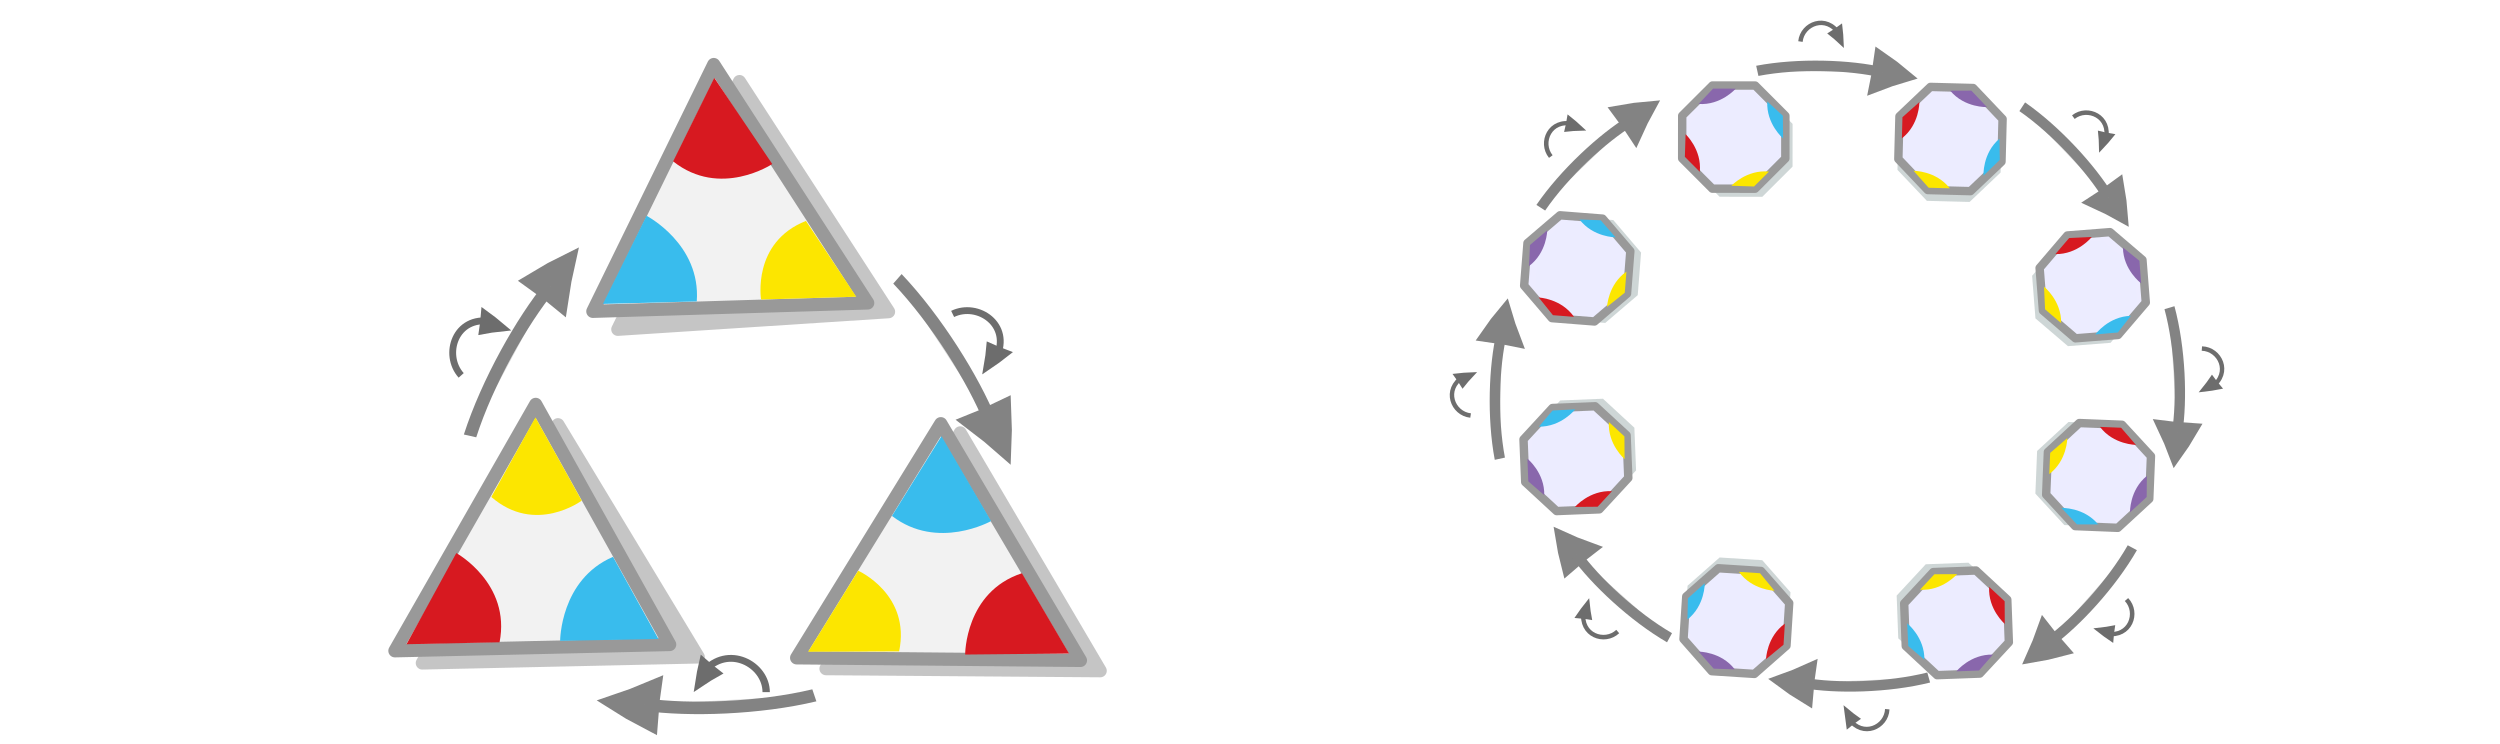
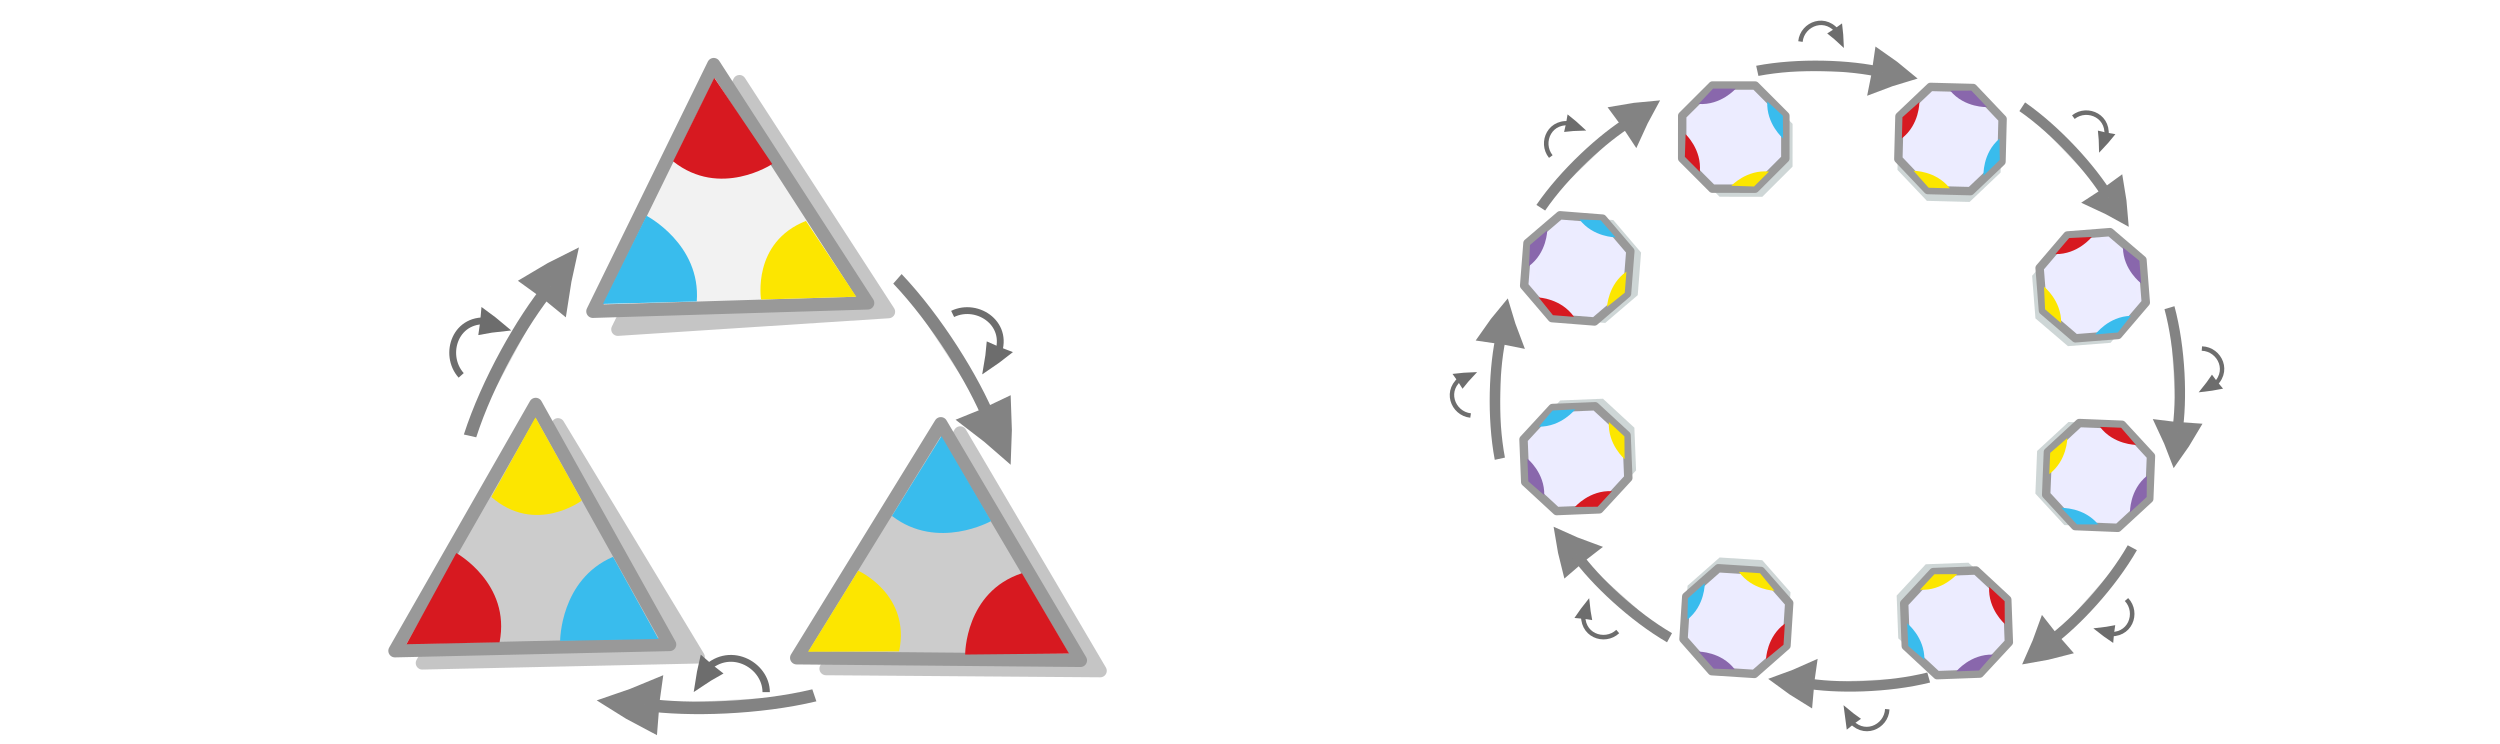
<svg xmlns="http://www.w3.org/2000/svg" viewBox="0 0 595.3 177" version="1.1" id="svg3397">
  <defs id="defs3401" />
  <g id="layer1" style="display:inline">
    <text xml:space="preserve" style="font-style:normal;font-weight:normal;font-size:39.762px;line-height:1.25;font-family:sans-serif;letter-spacing:0px;word-spacing:0px;fill:#000000;fill-opacity:1;stroke:none;stroke-width:0.994" x="393.895" y="-31.518" id="text1739" />
    <g style="fill:#dddddd;stroke:#838383;stroke-width:6.389;stroke-miterlimit:10" id="g1482-7" transform="matrix(-0.3744269,0.0117767,-0.01270226,-0.3420943,269.7679,241.063)">
      <path style="stroke-width:35.526" id="path1478-7" transform="matrix(0.4768,-0.02932,0.03214,0.42867,147.58,197.367)" d="m 315.1,101.79 c 10.682,-4.135 21.77,-7.738 33.127,-11.074 -8.518,-8.139 -17.577,-16.01 -27.178,-23.616 -2.04,12.119 -3.103,21.663 -5.949,34.69 z" />
      <path style="stroke-width:10.649;paint-order:markers fill stroke" id="path1480-1" transform="matrix(0.89574,0,0,0.81736,18.384,154.236)" d="m 197.036,89.49 c 39.237,-9.724 89.303,-9.828 120.462,-3.317" />
    </g>
    <g id="g1779" transform="matrix(0.7483017,0,0,0.7483017,-9.048813,66.0426)" style="display:inline">
      <path style="opacity:0.57;fill:#999999;stroke:#999999;stroke-width:4.165;stroke-linecap:butt;stroke-linejoin:round;stroke-miterlimit:4;stroke-dasharray:none;stroke-opacity:1" d="M 362.2,125.191 317.644,49.477 274.924,124.53 Z" id="path1725-3" />
-       <path style="fill:#f2f2f2;stroke:#999999;stroke-width:4.2;stroke-linecap:butt;stroke-linejoin:round;stroke-miterlimit:4;stroke-dasharray:none;stroke-opacity:1" d="M 355.899,121.897 311.474,46.568 265.595,121.078 Z" id="path1725" />
+       <path style="fill:#cccccc;stroke:#999999;stroke-width:4.2;stroke-linecap:butt;stroke-linejoin:round;stroke-miterlimit:4;stroke-dasharray:none;stroke-opacity:1" d="M 355.899,121.897 311.474,46.568 265.595,121.078 Z" id="path1725" />
      <path style="fill:#39bced;fill-opacity:1;stroke:#000000;stroke-width:0;stroke-linecap:butt;stroke-linejoin:miter;stroke-miterlimit:4;stroke-dasharray:none;stroke-opacity:1" d="m 295.924,75.922 c 14.507,11.167 31.546,1.635 31.546,1.635 L 311.684,50.552 Z" id="path1742" />
      <path style="fill:#d71920;fill-opacity:1;stroke:#000000;stroke-width:0;stroke-linecap:butt;stroke-linejoin:miter;stroke-miterlimit:4;stroke-dasharray:none;stroke-opacity:1" d="m 337.278,94.155 c -18.135,5.947 -18.061,25.877 -18.061,25.877 l 33.059,-0.334 z" id="path1742-6" />
      <path style="fill:#fce600;fill-opacity:1;stroke:#000000;stroke-width:0;stroke-linecap:butt;stroke-linejoin:miter;stroke-miterlimit:4;stroke-dasharray:none;stroke-opacity:1" d="M 298.206,119.022 C 301.983,100.862 285.178,93.346 285.178,93.346 L 269.253,119.129 Z" id="path1742-6-7" />
    </g>
    <g id="g1779-5" transform="matrix(-0.3653007,0.6530779,-0.6530779,-0.3653007,303.6559,-32.93262)" style="display:inline">
      <path style="opacity:0.57;fill:#999999;stroke:#999999;stroke-width:4.165;stroke-linecap:butt;stroke-linejoin:round;stroke-miterlimit:4;stroke-dasharray:none;stroke-opacity:1" d="M 355.045,112.399 310.489,36.685 267.768,111.738 Z" id="path1725-3-3" />
-       <path style="fill:#f2f2f2;stroke:#999999;stroke-width:4.2;stroke-linecap:butt;stroke-linejoin:round;stroke-miterlimit:4;stroke-dasharray:none;stroke-opacity:1" d="M 355.899,121.897 311.474,46.568 265.595,121.078 Z" id="path1725-5" />
+       <path style="fill:#cccccc;stroke:#999999;stroke-width:4.2;stroke-linecap:butt;stroke-linejoin:round;stroke-miterlimit:4;stroke-dasharray:none;stroke-opacity:1" d="M 355.899,121.897 311.474,46.568 265.595,121.078 Z" id="path1725-5" />
      <path style="fill:#39bced;fill-opacity:1;stroke:#000000;stroke-width:0;stroke-linecap:butt;stroke-linejoin:miter;stroke-miterlimit:4;stroke-dasharray:none;stroke-opacity:1" d="m 295.924,75.922 c 14.507,11.167 31.546,1.635 31.546,1.635 L 311.684,50.552 Z" id="path1742-62" />
      <path style="fill:#d71920;fill-opacity:1;stroke:#000000;stroke-width:0;stroke-linecap:butt;stroke-linejoin:miter;stroke-miterlimit:4;stroke-dasharray:none;stroke-opacity:1" d="m 337.278,94.155 c -18.135,5.947 -18.061,25.877 -18.061,25.877 l 33.059,-0.334 z" id="path1742-6-9" />
      <path style="fill:#fce600;fill-opacity:1;stroke:#000000;stroke-width:0;stroke-linecap:butt;stroke-linejoin:miter;stroke-miterlimit:4;stroke-dasharray:none;stroke-opacity:1" d="M 298.206,119.022 C 301.983,100.862 285.178,93.346 285.178,93.346 L 269.253,119.129 Z" id="path1742-6-7-1" />
    </g>
    <g id="g1779-5-2" transform="matrix(-0.4116013,-0.6249318,0.6249318,-0.4116013,240.2701,287.9529)" style="display:inline">
      <path style="opacity:0.57;fill:#999999;stroke:#999999;stroke-width:4.165;stroke-linecap:butt;stroke-linejoin:round;stroke-miterlimit:4;stroke-dasharray:none;stroke-opacity:1" d="M 346.882,125.754 302.326,50.04 259.606,125.093 Z" id="path1725-3-3-7" />
      <path style="fill:#f2f2f2;stroke:#999999;stroke-width:4.2;stroke-linecap:butt;stroke-linejoin:round;stroke-miterlimit:4;stroke-dasharray:none;stroke-opacity:1" d="M 355.899,121.897 311.474,46.568 265.595,121.078 Z" id="path1725-5-0" />
      <path style="fill:#39bced;fill-opacity:1;stroke:#000000;stroke-width:0;stroke-linecap:butt;stroke-linejoin:miter;stroke-miterlimit:4;stroke-dasharray:none;stroke-opacity:1" d="m 295.924,75.922 c 14.507,11.167 31.546,1.635 31.546,1.635 L 311.684,50.552 Z" id="path1742-62-9" />
      <path style="fill:#d71920;fill-opacity:1;stroke:#000000;stroke-width:0;stroke-linecap:butt;stroke-linejoin:miter;stroke-miterlimit:4;stroke-dasharray:none;stroke-opacity:1" d="m 337.278,94.155 c -18.135,5.947 -18.061,25.877 -18.061,25.877 l 33.059,-0.334 z" id="path1742-6-9-3" />
      <path style="fill:#fce600;fill-opacity:1;stroke:#000000;stroke-width:0;stroke-linecap:butt;stroke-linejoin:miter;stroke-miterlimit:4;stroke-dasharray:none;stroke-opacity:1" d="M 298.206,119.022 C 301.983,100.862 285.178,93.346 285.178,93.346 L 269.253,119.129 Z" id="path1742-6-7-1-6" />
    </g>
    <g style="display:inline;fill:#dddddd;stroke:#838383;stroke-width:6.389;stroke-miterlimit:10" id="g1482-7-0" transform="matrix(0.1974394,0.3183581,-0.2898958,0.1820722,241.1404,-37.04443)">
      <path style="stroke-width:35.526" id="path1478-7-9" transform="matrix(0.4768,-0.02932,0.03214,0.42867,147.58,197.367)" d="m 315.1,101.79 c 10.682,-4.135 21.77,-7.738 33.127,-11.074 -8.518,-8.139 -17.577,-16.01 -27.178,-23.616 -2.04,12.119 -3.103,21.663 -5.949,34.69 z" />
      <path style="stroke-width:10.649;paint-order:markers fill stroke" id="path1480-1-3" transform="matrix(0.89574,0,0,0.81736,18.384,154.236)" d="m 197.036,89.49 c 39.237,-9.724 89.303,-9.828 120.462,-3.317" />
    </g>
    <g style="display:inline;fill:#dddddd;stroke:#838383;stroke-width:6.389;stroke-miterlimit:10" id="g1482-7-0-7" transform="matrix(0.1847109,-0.325908,0.2987756,0.1671017,7.994886,129.3151)">
      <path style="stroke-width:35.526" id="path1478-7-9-9" transform="matrix(0.4768,-0.02932,0.03214,0.42867,147.58,197.367)" d="m 315.1,101.79 c 10.682,-4.135 21.77,-7.738 33.127,-11.074 -8.518,-8.139 -17.577,-16.01 -27.178,-23.616 -2.04,12.119 -3.103,21.663 -5.949,34.69 z" />
      <path style="stroke-width:10.649;paint-order:markers fill stroke" id="path1480-1-3-2" transform="matrix(0.89574,0,0,0.81736,18.384,154.236)" d="m 197.036,89.49 c 39.237,-9.724 89.303,-9.828 120.462,-3.317" />
    </g>
    <g id="g4849-8" transform="matrix(0.2049454,0.2189893,-0.2189893,0.2049454,423.8635,11.13541)" style="display:inline">
      <path style="display:inline;fill:#91a2a3;fill-opacity:0.449;stroke:#009999;stroke-width:0;stroke-linejoin:round;stroke-miterlimit:4;stroke-dasharray:none;stroke-opacity:1" id="path2363-8-0" transform="rotate(-5.435411,344.0532,-107.754)" d="m 185.694,-40.387 -25.997,21.794 -33.793,-2.972 -21.794,-25.997 2.972,-33.793 25.997,-21.794 33.793,2.972 21.794,25.997 z" />
      <path style="fill:#edecff;fill-opacity:0.986;stroke:#999999;stroke-width:6.68;stroke-linejoin:round;stroke-miterlimit:4;stroke-dasharray:none" id="path2363-5" transform="rotate(-5.435411,273.9973,-50.0365)" d="m 185.694,-40.387 -25.997,21.794 -33.793,-2.972 -21.794,-25.997 2.972,-33.793 25.997,-21.794 33.793,2.972 21.794,25.997 z" />
      <path style="display:inline;fill:#39bced;fill-opacity:1;stroke:#000000;stroke-width:0;stroke-linecap:butt;stroke-linejoin:miter;stroke-miterlimit:4;stroke-dasharray:none;stroke-opacity:1" d="m 172.319,-77.26 c -0.835,17.844 12.776,29.264 12.776,29.264 l -0.333,-17.993 z" id="path1742-3-6" />
      <path style="display:inline;fill:#fce600;fill-opacity:1;stroke:#000000;stroke-width:0;stroke-linecap:butt;stroke-linejoin:miter;stroke-miterlimit:4;stroke-dasharray:none;stroke-opacity:1" d="m 174.139,-21.605 c -17.791,-1.609 -29.791,11.495 -29.791,11.495 l 17.99,0.448 z" id="path1742-3-5-64" />
      <path style="display:inline;fill:#d71920;fill-opacity:1;stroke:#000000;stroke-width:0;stroke-linecap:butt;stroke-linejoin:miter;stroke-miterlimit:4;stroke-dasharray:none;stroke-opacity:1" d="m 119.184,-20.957 c 1.593,-17.793 -11.52,-29.781 -11.52,-29.781 l -0.433,17.991 z" id="path1742-3-5-6-0" />
      <path style="display:inline;fill:#8967ac;fill-opacity:1;stroke:#000000;stroke-width:0;stroke-linecap:butt;stroke-linejoin:miter;stroke-miterlimit:4;stroke-dasharray:none;stroke-opacity:1" d="m 117.79,-74.807 c 17.833,1.054 29.418,-12.417 29.418,-12.417 l -17.996,0.113 z" id="path1742-3-5-6-2-0" />
    </g>
    <g id="g4849-8-4" transform="matrix(0.0212997,0.2991743,-0.2991743,0.0212997,480.6241,25.29697)" style="display:inline">
      <path style="display:inline;fill:#91a2a3;fill-opacity:0.449;stroke:#009999;stroke-width:0;stroke-linejoin:round;stroke-miterlimit:4;stroke-dasharray:none;stroke-opacity:1" id="path2363-8-0-6" transform="rotate(-5.435411,344.0532,-107.754)" d="m 185.694,-40.387 -25.997,21.794 -33.793,-2.972 -21.794,-25.997 2.972,-33.793 25.997,-21.794 33.793,2.972 21.794,25.997 z" />
      <path style="fill:#edecff;fill-opacity:0.986;stroke:#999999;stroke-width:6.68;stroke-linejoin:round;stroke-miterlimit:4;stroke-dasharray:none" id="path2363-5-2" transform="rotate(-5.435411,273.9973,-50.0365)" d="m 185.694,-40.387 -25.997,21.794 -33.793,-2.972 -21.794,-25.997 2.972,-33.793 25.997,-21.794 33.793,2.972 21.794,25.997 z" />
      <path style="display:inline;fill:#39bced;fill-opacity:1;stroke:#000000;stroke-width:0;stroke-linecap:butt;stroke-linejoin:miter;stroke-miterlimit:4;stroke-dasharray:none;stroke-opacity:1" d="m 172.319,-77.26 c -0.835,17.844 12.776,29.264 12.776,29.264 l -0.333,-17.993 z" id="path1742-3-6-6" />
      <path style="display:inline;fill:#fce600;fill-opacity:1;stroke:#000000;stroke-width:0;stroke-linecap:butt;stroke-linejoin:miter;stroke-miterlimit:4;stroke-dasharray:none;stroke-opacity:1" d="m 174.139,-21.605 c -17.791,-1.609 -29.791,11.495 -29.791,11.495 l 17.99,0.448 z" id="path1742-3-5-64-7" />
      <path style="display:inline;fill:#d71920;fill-opacity:1;stroke:#000000;stroke-width:0;stroke-linecap:butt;stroke-linejoin:miter;stroke-miterlimit:4;stroke-dasharray:none;stroke-opacity:1" d="m 119.184,-20.957 c 1.593,-17.793 -11.52,-29.781 -11.52,-29.781 l -0.433,17.991 z" id="path1742-3-5-6-0-5" />
      <path style="display:inline;fill:#8967ac;fill-opacity:1;stroke:#000000;stroke-width:0;stroke-linecap:butt;stroke-linejoin:miter;stroke-miterlimit:4;stroke-dasharray:none;stroke-opacity:1" d="m 117.79,-74.807 c 17.833,1.054 29.418,-12.417 29.418,-12.417 l -17.996,0.113 z" id="path1742-3-5-6-2-0-6" />
    </g>
    <g id="g4849-8-4-9" transform="matrix(-0.2219193,0.2017691,-0.2017691,-0.2219193,522.2642,72.94983)" style="display:inline">
      <path style="display:inline;fill:#91a2a3;fill-opacity:0.449;stroke:#009999;stroke-width:0;stroke-linejoin:round;stroke-miterlimit:4;stroke-dasharray:none;stroke-opacity:1" id="path2363-8-0-6-8" transform="rotate(-5.435411,344.0532,-107.754)" d="m 185.694,-40.387 -25.997,21.794 -33.793,-2.972 -21.794,-25.997 2.972,-33.793 25.997,-21.794 33.793,2.972 21.794,25.997 z" />
      <path style="fill:#edecff;fill-opacity:0.986;stroke:#999999;stroke-width:6.68;stroke-linejoin:round;stroke-miterlimit:4;stroke-dasharray:none" id="path2363-5-2-7" transform="rotate(-5.435411,273.9973,-50.0365)" d="m 185.694,-40.387 -25.997,21.794 -33.793,-2.972 -21.794,-25.997 2.972,-33.793 25.997,-21.794 33.793,2.972 21.794,25.997 z" />
      <path style="display:inline;fill:#39bced;fill-opacity:1;stroke:#000000;stroke-width:0;stroke-linecap:butt;stroke-linejoin:miter;stroke-miterlimit:4;stroke-dasharray:none;stroke-opacity:1" d="m 172.319,-77.26 c -0.835,17.844 12.776,29.264 12.776,29.264 l -0.333,-17.993 z" id="path1742-3-6-6-2" />
      <path style="display:inline;fill:#fce600;fill-opacity:1;stroke:#000000;stroke-width:0;stroke-linecap:butt;stroke-linejoin:miter;stroke-miterlimit:4;stroke-dasharray:none;stroke-opacity:1" d="m 174.139,-21.605 c -17.791,-1.609 -29.791,11.495 -29.791,11.495 l 17.99,0.448 z" id="path1742-3-5-64-7-8" />
      <path style="display:inline;fill:#d71920;fill-opacity:1;stroke:#000000;stroke-width:0;stroke-linecap:butt;stroke-linejoin:miter;stroke-miterlimit:4;stroke-dasharray:none;stroke-opacity:1" d="m 119.184,-20.957 c 1.593,-17.793 -11.52,-29.781 -11.52,-29.781 l -0.433,17.991 z" id="path1742-3-5-6-0-5-2" />
      <path style="display:inline;fill:#8967ac;fill-opacity:1;stroke:#000000;stroke-width:0;stroke-linecap:butt;stroke-linejoin:miter;stroke-miterlimit:4;stroke-dasharray:none;stroke-opacity:1" d="m 117.79,-74.807 c 17.833,1.054 29.418,-12.417 29.418,-12.417 l -17.996,0.113 z" id="path1742-3-5-6-2-0-6-9" />
    </g>
    <g id="g4849-8-4-9-9" transform="matrix(-0.2997981,0.00894666,-0.00894666,-0.2997981,509.2014,132.3935)" style="display:inline">
      <path style="display:inline;fill:#91a2a3;fill-opacity:0.449;stroke:#009999;stroke-width:0;stroke-linejoin:round;stroke-miterlimit:4;stroke-dasharray:none;stroke-opacity:1" id="path2363-8-0-6-8-6" transform="rotate(-5.435411,344.0532,-107.754)" d="m 185.694,-40.387 -25.997,21.794 -33.793,-2.972 -21.794,-25.997 2.972,-33.793 25.997,-21.794 33.793,2.972 21.794,25.997 z" />
      <path style="fill:#edecff;fill-opacity:0.986;stroke:#999999;stroke-width:6.68;stroke-linejoin:round;stroke-miterlimit:4;stroke-dasharray:none" id="path2363-5-2-7-0" transform="rotate(-5.435411,273.9973,-50.0365)" d="m 185.694,-40.387 -25.997,21.794 -33.793,-2.972 -21.794,-25.997 2.972,-33.793 25.997,-21.794 33.793,2.972 21.794,25.997 z" />
      <path style="display:inline;fill:#39bced;fill-opacity:1;stroke:#000000;stroke-width:0;stroke-linecap:butt;stroke-linejoin:miter;stroke-miterlimit:4;stroke-dasharray:none;stroke-opacity:1" d="m 172.319,-77.26 c -0.835,17.844 12.776,29.264 12.776,29.264 l -0.333,-17.993 z" id="path1742-3-6-6-2-2" />
      <path style="display:inline;fill:#fce600;fill-opacity:1;stroke:#000000;stroke-width:0;stroke-linecap:butt;stroke-linejoin:miter;stroke-miterlimit:4;stroke-dasharray:none;stroke-opacity:1" d="m 174.139,-21.605 c -17.791,-1.609 -29.791,11.495 -29.791,11.495 l 17.99,0.448 z" id="path1742-3-5-64-7-8-7" />
      <path style="display:inline;fill:#d71920;fill-opacity:1;stroke:#000000;stroke-width:0;stroke-linecap:butt;stroke-linejoin:miter;stroke-miterlimit:4;stroke-dasharray:none;stroke-opacity:1" d="m 119.184,-20.957 c 1.593,-17.793 -11.52,-29.781 -11.52,-29.781 l -0.433,17.991 z" id="path1742-3-5-6-0-5-2-6" />
      <path style="display:inline;fill:#8967ac;fill-opacity:1;stroke:#000000;stroke-width:0;stroke-linecap:butt;stroke-linejoin:miter;stroke-miterlimit:4;stroke-dasharray:none;stroke-opacity:1" d="m 117.79,-74.807 c 17.833,1.054 29.418,-12.417 29.418,-12.417 l -17.996,0.113 z" id="path1742-3-5-6-2-0-6-9-1" />
    </g>
    <g id="g4849-8-3" transform="matrix(-0.1964991,-0.2265989,0.2265989,-0.1964991,453.1836,171.3835)" style="display:inline">
      <path style="display:inline;fill:#91a2a3;fill-opacity:0.449;stroke:#009999;stroke-width:0;stroke-linejoin:round;stroke-miterlimit:4;stroke-dasharray:none;stroke-opacity:1" id="path2363-8-0-2" transform="rotate(-5.435411,344.0532,-107.754)" d="m 185.694,-40.387 -25.997,21.794 -33.793,-2.972 -21.794,-25.997 2.972,-33.793 25.997,-21.794 33.793,2.972 21.794,25.997 z" />
      <path style="fill:#edecff;fill-opacity:0.986;stroke:#999999;stroke-width:6.68;stroke-linejoin:round;stroke-miterlimit:4;stroke-dasharray:none" id="path2363-5-1" transform="rotate(-5.435411,273.9973,-50.0365)" d="m 185.694,-40.387 -25.997,21.794 -33.793,-2.972 -21.794,-25.997 2.972,-33.793 25.997,-21.794 33.793,2.972 21.794,25.997 z" />
      <path style="display:inline;fill:#39bced;fill-opacity:1;stroke:#000000;stroke-width:0;stroke-linecap:butt;stroke-linejoin:miter;stroke-miterlimit:4;stroke-dasharray:none;stroke-opacity:1" d="m 172.319,-77.26 c -0.835,17.844 12.776,29.264 12.776,29.264 l -0.333,-17.993 z" id="path1742-3-6-5" />
      <path style="display:inline;fill:#fce600;fill-opacity:1;stroke:#000000;stroke-width:0;stroke-linecap:butt;stroke-linejoin:miter;stroke-miterlimit:4;stroke-dasharray:none;stroke-opacity:1" d="m 174.139,-21.605 c -17.791,-1.609 -29.791,11.495 -29.791,11.495 l 17.99,0.448 z" id="path1742-3-5-64-9" />
      <path style="display:inline;fill:#d71920;fill-opacity:1;stroke:#000000;stroke-width:0;stroke-linecap:butt;stroke-linejoin:miter;stroke-miterlimit:4;stroke-dasharray:none;stroke-opacity:1" d="m 119.184,-20.957 c 1.593,-17.793 -11.52,-29.781 -11.52,-29.781 l -0.433,17.991 z" id="path1742-3-5-6-0-9" />
      <path style="display:inline;fill:#8967ac;fill-opacity:1;stroke:#000000;stroke-width:0;stroke-linecap:butt;stroke-linejoin:miter;stroke-miterlimit:4;stroke-dasharray:none;stroke-opacity:1" d="m 117.79,-74.807 c 17.833,1.054 29.418,-12.417 29.418,-12.417 l -17.996,0.113 z" id="path1742-3-5-6-2-0-1" />
    </g>
    <g id="g4849-8-4-4" transform="matrix(-0.00994655,-0.2997666,0.2997666,-0.00994655,391.3151,152.4804)" style="display:inline">
      <path style="display:inline;fill:#91a2a3;fill-opacity:0.449;stroke:#009999;stroke-width:0;stroke-linejoin:round;stroke-miterlimit:4;stroke-dasharray:none;stroke-opacity:1" id="path2363-8-0-6-9" transform="rotate(-5.435411,344.0532,-107.754)" d="m 185.694,-40.387 -25.997,21.794 -33.793,-2.972 -21.794,-25.997 2.972,-33.793 25.997,-21.794 33.793,2.972 21.794,25.997 z" />
      <path style="fill:#edecff;fill-opacity:0.986;stroke:#999999;stroke-width:6.68;stroke-linejoin:round;stroke-miterlimit:4;stroke-dasharray:none" id="path2363-5-2-1" transform="rotate(-5.435411,273.9973,-50.0365)" d="m 185.694,-40.387 -25.997,21.794 -33.793,-2.972 -21.794,-25.997 2.972,-33.793 25.997,-21.794 33.793,2.972 21.794,25.997 z" />
      <path style="display:inline;fill:#39bced;fill-opacity:1;stroke:#000000;stroke-width:0;stroke-linecap:butt;stroke-linejoin:miter;stroke-miterlimit:4;stroke-dasharray:none;stroke-opacity:1" d="m 172.319,-77.26 c -0.835,17.844 12.776,29.264 12.776,29.264 l -0.333,-17.993 z" id="path1742-3-6-6-0" />
      <path style="display:inline;fill:#fce600;fill-opacity:1;stroke:#000000;stroke-width:0;stroke-linecap:butt;stroke-linejoin:miter;stroke-miterlimit:4;stroke-dasharray:none;stroke-opacity:1" d="m 174.139,-21.605 c -17.791,-1.609 -29.791,11.495 -29.791,11.495 l 17.99,0.448 z" id="path1742-3-5-64-7-7" />
      <path style="display:inline;fill:#d71920;fill-opacity:1;stroke:#000000;stroke-width:0;stroke-linecap:butt;stroke-linejoin:miter;stroke-miterlimit:4;stroke-dasharray:none;stroke-opacity:1" d="m 119.184,-20.957 c 1.593,-17.793 -11.52,-29.781 -11.52,-29.781 l -0.433,17.991 z" id="path1742-3-5-6-0-5-5" />
      <path style="display:inline;fill:#8967ac;fill-opacity:1;stroke:#000000;stroke-width:0;stroke-linecap:butt;stroke-linejoin:miter;stroke-miterlimit:4;stroke-dasharray:none;stroke-opacity:1" d="m 117.79,-74.807 c 17.833,1.054 29.418,-12.417 29.418,-12.417 l -17.996,0.113 z" id="path1742-3-5-6-2-0-6-8" />
    </g>
    <g id="g4849-8-4-9-7" transform="matrix(0.2294064,-0.1932141,0.1932141,0.2294064,351.5108,103.2837)" style="display:inline">
      <path style="display:inline;fill:#91a2a3;fill-opacity:0.449;stroke:#009999;stroke-width:0;stroke-linejoin:round;stroke-miterlimit:4;stroke-dasharray:none;stroke-opacity:1" id="path2363-8-0-6-8-0" transform="rotate(-5.435411,344.0532,-107.754)" d="m 185.694,-40.387 -25.997,21.794 -33.793,-2.972 -21.794,-25.997 2.972,-33.793 25.997,-21.794 33.793,2.972 21.794,25.997 z" />
      <path style="fill:#edecff;fill-opacity:0.986;stroke:#999999;stroke-width:6.68;stroke-linejoin:round;stroke-miterlimit:4;stroke-dasharray:none" id="path2363-5-2-7-4" transform="rotate(-5.435411,273.9973,-50.0365)" d="m 185.694,-40.387 -25.997,21.794 -33.793,-2.972 -21.794,-25.997 2.972,-33.793 25.997,-21.794 33.793,2.972 21.794,25.997 z" />
      <path style="display:inline;fill:#39bced;fill-opacity:1;stroke:#000000;stroke-width:0;stroke-linecap:butt;stroke-linejoin:miter;stroke-miterlimit:4;stroke-dasharray:none;stroke-opacity:1" d="m 172.319,-77.26 c -0.835,17.844 12.776,29.264 12.776,29.264 l -0.333,-17.993 z" id="path1742-3-6-6-2-8" />
      <path style="display:inline;fill:#fce600;fill-opacity:1;stroke:#000000;stroke-width:0;stroke-linecap:butt;stroke-linejoin:miter;stroke-miterlimit:4;stroke-dasharray:none;stroke-opacity:1" d="m 174.139,-21.605 c -17.791,-1.609 -29.791,11.495 -29.791,11.495 l 17.99,0.448 z" id="path1742-3-5-64-7-8-0" />
      <path style="display:inline;fill:#d71920;fill-opacity:1;stroke:#000000;stroke-width:0;stroke-linecap:butt;stroke-linejoin:miter;stroke-miterlimit:4;stroke-dasharray:none;stroke-opacity:1" d="m 119.184,-20.957 c 1.593,-17.793 -11.52,-29.781 -11.52,-29.781 l -0.433,17.991 z" id="path1742-3-5-6-0-5-2-4" />
      <path style="display:inline;fill:#8967ac;fill-opacity:1;stroke:#000000;stroke-width:0;stroke-linecap:butt;stroke-linejoin:miter;stroke-miterlimit:4;stroke-dasharray:none;stroke-opacity:1" d="m 117.79,-74.807 c 17.833,1.054 29.418,-12.417 29.418,-12.417 l -17.996,0.113 z" id="path1742-3-5-6-2-0-6-9-2" />
    </g>
    <g id="g4849-8-4-9-9-9" transform="matrix(0.2999218,0.00242126,-0.00242126,0.2999218,368.9585,46.91124)" style="display:inline">
      <path style="display:inline;fill:#91a2a3;fill-opacity:0.449;stroke:#009999;stroke-width:0;stroke-linejoin:round;stroke-miterlimit:4;stroke-dasharray:none;stroke-opacity:1" id="path2363-8-0-6-8-6-6" transform="rotate(-5.435411,344.0532,-107.754)" d="m 185.694,-40.387 -25.997,21.794 -33.793,-2.972 -21.794,-25.997 2.972,-33.793 25.997,-21.794 33.793,2.972 21.794,25.997 z" />
      <path style="fill:#edecff;fill-opacity:0.986;stroke:#999999;stroke-width:6.68;stroke-linejoin:round;stroke-miterlimit:4;stroke-dasharray:none" id="path2363-5-2-7-0-1" transform="rotate(-5.435411,273.9973,-50.0365)" d="m 185.694,-40.387 -25.997,21.794 -33.793,-2.972 -21.794,-25.997 2.972,-33.793 25.997,-21.794 33.793,2.972 21.794,25.997 z" />
      <path style="display:inline;fill:#39bced;fill-opacity:1;stroke:#000000;stroke-width:0;stroke-linecap:butt;stroke-linejoin:miter;stroke-miterlimit:4;stroke-dasharray:none;stroke-opacity:1" d="m 172.319,-77.26 c -0.835,17.844 12.776,29.264 12.776,29.264 l -0.333,-17.993 z" id="path1742-3-6-6-2-2-0" />
      <path style="display:inline;fill:#fce600;fill-opacity:1;stroke:#000000;stroke-width:0;stroke-linecap:butt;stroke-linejoin:miter;stroke-miterlimit:4;stroke-dasharray:none;stroke-opacity:1" d="m 174.139,-21.605 c -17.791,-1.609 -29.791,11.495 -29.791,11.495 l 17.99,0.448 z" id="path1742-3-5-64-7-8-7-4" />
      <path style="display:inline;fill:#d71920;fill-opacity:1;stroke:#000000;stroke-width:0;stroke-linecap:butt;stroke-linejoin:miter;stroke-miterlimit:4;stroke-dasharray:none;stroke-opacity:1" d="m 119.184,-20.957 c 1.593,-17.793 -11.52,-29.781 -11.52,-29.781 l -0.433,17.991 z" id="path1742-3-5-6-0-5-2-6-2" />
      <path style="display:inline;fill:#8967ac;fill-opacity:1;stroke:#000000;stroke-width:0;stroke-linecap:butt;stroke-linejoin:miter;stroke-miterlimit:4;stroke-dasharray:none;stroke-opacity:1" d="m 117.79,-74.807 c 17.833,1.054 29.418,-12.417 29.418,-12.417 l -17.996,0.113 z" id="path1742-3-5-6-2-0-6-9-1-2" />
    </g>
    <g id="g4889-0-4-9" transform="rotate(-40.47879,436.2943,161.0377)" style="display:inline">
      <g style="fill:#dddddd;stroke:#838383;stroke-width:6.389;stroke-miterlimit:10" id="g1482-7-4-2-0-4" transform="matrix(0.2760409,-0.00975802,0.00936456,0.2834548,400.0068,-31.43677)">
        <path style="stroke-width:35.526" id="path1478-7-0-8-9-3" transform="matrix(0.4768,-0.02932,0.03214,0.42867,147.58,197.367)" d="m 315.1,101.79 c 10.682,-4.135 21.77,-7.738 33.127,-11.074 -8.518,-8.139 -17.577,-16.01 -27.178,-23.616 -2.04,12.119 -3.103,21.663 -5.949,34.69 z" />
        <path style="stroke-width:10.649;paint-order:markers fill stroke" id="path1480-1-5-3-1-5" transform="matrix(0.89574,0,0,0.81736,18.384,154.236)" d="m 197.036,89.49 c 39.237,-9.724 89.303,-9.828 120.462,-3.317" />
      </g>
      <g stroke="#6d6d6d" fill="none" stroke-width="6.389" stroke-miterlimit="10" id="g3795-7-1-11-4-7" transform="matrix(0.200129,-0.01764995,0.02794139,0.1996731,390.7886,-15.03717)" style="display:inline">
        <path d="m 383.055,214.344 c 2.235,1.907 4.443,4.001 6.646,6.203 0.073,-3.403 0.024,-6.893 -0.147,-10.47 -2.265,1.5 -3.969,2.813 -6.499,4.267 z" stroke-width="8.945" id="path3791-5-0-59-6-7" />
        <path d="m 343,222.792 c 3.516,-21.151 33.051,-32.205 46.554,-8.173" stroke-width="5.24" paint-order="markers fill stroke" id="path3793-3-6-7-9-5" />
      </g>
    </g>
    <g stroke="#6d6d6d" fill="none" stroke-width="6.389" stroke-miterlimit="10" id="g3795-7-1-11" transform="matrix(0.1947049,-0.2417611,0.2417611,0.1947049,-10.83096,128.9345)" style="display:inline">
      <path d="m 383.055,214.344 c 2.235,1.907 4.443,4.001 6.646,6.203 0.073,-3.403 0.024,-6.893 -0.147,-10.47 -2.265,1.5 -3.969,2.813 -6.499,4.267 z" stroke-width="8.945" id="path3791-5-0-59" />
      <path d="m 343,222.792 c 3.516,-21.151 33.051,-32.205 46.554,-8.173" stroke-width="5.24" paint-order="markers fill stroke" id="path3793-3-6-7" />
    </g>
    <g stroke="#6d6d6d" fill="none" stroke-width="6.389" stroke-miterlimit="10" id="g3795-7-1-11-4" transform="matrix(0.1796277,0.2531646,-0.2531646,0.1796277,221.6314,-52.1014)" style="display:inline">
      <path d="m 383.055,214.344 c 2.235,1.907 4.443,4.001 6.646,6.203 0.073,-3.403 0.024,-6.893 -0.147,-10.47 -2.265,1.5 -3.969,2.813 -6.499,4.267 z" stroke-width="8.945" id="path3791-5-0-59-6" />
      <path d="m 343,222.792 c 3.516,-21.151 33.051,-32.205 46.554,-8.173" stroke-width="5.24" paint-order="markers fill stroke" id="path3793-3-6-7-9" />
    </g>
    <g stroke="#6d6d6d" fill="none" stroke-width="6.389" stroke-miterlimit="10" id="g3795-7-1-11-2" transform="matrix(-0.3297959,-0.0504676,-0.0543413,0.3062865,307.6682,113.8828)" style="display:inline">
      <path d="m 383.055,214.344 c 2.235,1.907 4.443,4.001 6.646,6.203 0.073,-3.403 0.024,-6.893 -0.147,-10.47 -2.265,1.5 -3.969,2.813 -6.499,4.267 z" stroke-width="8.945" id="path3791-5-0-59-2" />
      <path d="m 343,222.792 c 3.516,-21.151 33.051,-32.205 46.554,-8.173" stroke-width="5.24" paint-order="markers fill stroke" id="path3793-3-6-7-4" />
    </g>
    <g id="g4889-0-4-9-4" transform="rotate(4.252009,629.0326,-480.8394)" style="display:inline">
      <g style="fill:#dddddd;stroke:#838383;stroke-width:6.389;stroke-miterlimit:10" id="g1482-7-4-2-0-4-8" transform="matrix(0.2760409,-0.00975802,0.00936456,0.2834548,400.0068,-31.43677)">
        <path style="stroke-width:35.526" id="path1478-7-0-8-9-3-1" transform="matrix(0.4768,-0.02932,0.03214,0.42867,147.58,197.367)" d="m 315.1,101.79 c 10.682,-4.135 21.77,-7.738 33.127,-11.074 -8.518,-8.139 -17.577,-16.01 -27.178,-23.616 -2.04,12.119 -3.103,21.663 -5.949,34.69 z" />
        <path style="stroke-width:10.649;paint-order:markers fill stroke" id="path1480-1-5-3-1-5-2" transform="matrix(0.89574,0,0,0.81736,18.384,154.236)" d="m 197.036,89.49 c 39.237,-9.724 89.303,-9.828 120.462,-3.317" />
      </g>
      <g stroke="#6d6d6d" fill="none" stroke-width="6.389" stroke-miterlimit="10" id="g3795-7-1-11-4-7-8" transform="matrix(0.200129,-0.01764995,0.02794139,0.1996731,390.7886,-15.03717)" style="display:inline">
        <path d="m 383.055,214.344 c 2.235,1.907 4.443,4.001 6.646,6.203 0.073,-3.403 0.024,-6.893 -0.147,-10.47 -2.265,1.5 -3.969,2.813 -6.499,4.267 z" stroke-width="8.945" id="path3791-5-0-59-6-7-9" />
        <path d="m 343,222.792 c 3.516,-21.151 33.051,-32.205 46.554,-8.173" stroke-width="5.24" paint-order="markers fill stroke" id="path3793-3-6-7-9-5-3" />
      </g>
    </g>
    <g id="g4889-0-4-9-4-6" transform="rotate(49.91597,474.8505,55.77554)" style="display:inline">
      <g style="fill:#dddddd;stroke:#838383;stroke-width:6.389;stroke-miterlimit:10" id="g1482-7-4-2-0-4-8-8" transform="matrix(0.2760409,-0.00975802,0.00936456,0.2834548,400.0068,-31.43677)">
        <path style="stroke-width:35.526" id="path1478-7-0-8-9-3-1-0" transform="matrix(0.4768,-0.02932,0.03214,0.42867,147.58,197.367)" d="m 315.1,101.79 c 10.682,-4.135 21.77,-7.738 33.127,-11.074 -8.518,-8.139 -17.577,-16.01 -27.178,-23.616 -2.04,12.119 -3.103,21.663 -5.949,34.69 z" />
        <path style="stroke-width:10.649;paint-order:markers fill stroke" id="path1480-1-5-3-1-5-2-2" transform="matrix(0.89574,0,0,0.81736,18.384,154.236)" d="m 197.036,89.49 c 39.237,-9.724 89.303,-9.828 120.462,-3.317" />
      </g>
      <g stroke="#6d6d6d" fill="none" stroke-width="6.389" stroke-miterlimit="10" id="g3795-7-1-11-4-7-8-1" transform="matrix(0.200129,-0.01764995,0.02794139,0.1996731,390.7886,-15.03717)" style="display:inline">
        <path d="m 383.055,214.344 c 2.235,1.907 4.443,4.001 6.646,6.203 0.073,-3.403 0.024,-6.893 -0.147,-10.47 -2.265,1.5 -3.969,2.813 -6.499,4.267 z" stroke-width="8.945" id="path3791-5-0-59-6-7-9-0" />
        <path d="m 343,222.792 c 3.516,-21.151 33.051,-32.205 46.554,-8.173" stroke-width="5.24" paint-order="markers fill stroke" id="path3793-3-6-7-9-5-3-5" />
      </g>
    </g>
    <g id="g4889-0-4-9-4-6-1" transform="rotate(89.99814,465.1839,82.52283)" style="display:inline">
      <g style="fill:#dddddd;stroke:#838383;stroke-width:6.389;stroke-miterlimit:10" id="g1482-7-4-2-0-4-8-8-1" transform="matrix(0.2760409,-0.00975802,0.00936456,0.2834548,400.0068,-31.43677)">
        <path style="stroke-width:35.526" id="path1478-7-0-8-9-3-1-0-0" transform="matrix(0.4768,-0.02932,0.03214,0.42867,147.58,197.367)" d="m 315.1,101.79 c 10.682,-4.135 21.77,-7.738 33.127,-11.074 -8.518,-8.139 -17.577,-16.01 -27.178,-23.616 -2.04,12.119 -3.103,21.663 -5.949,34.69 z" />
        <path style="stroke-width:10.649;paint-order:markers fill stroke" id="path1480-1-5-3-1-5-2-2-8" transform="matrix(0.89574,0,0,0.81736,18.384,154.236)" d="m 197.036,89.49 c 39.237,-9.724 89.303,-9.828 120.462,-3.317" />
      </g>
      <g stroke="#6d6d6d" fill="none" stroke-width="6.389" stroke-miterlimit="10" id="g3795-7-1-11-4-7-8-1-5" transform="matrix(0.200129,-0.01764995,0.02794139,0.1996731,390.7886,-15.03717)" style="display:inline">
        <path d="m 383.055,214.344 c 2.235,1.907 4.443,4.001 6.646,6.203 0.073,-3.403 0.024,-6.893 -0.147,-10.47 -2.265,1.5 -3.969,2.813 -6.499,4.267 z" stroke-width="8.945" id="path3791-5-0-59-6-7-9-0-0" />
        <path d="m 343,222.792 c 3.516,-21.151 33.051,-32.205 46.554,-8.173" stroke-width="5.24" paint-order="markers fill stroke" id="path3793-3-6-7-9-5-3-5-6" />
      </g>
    </g>
    <g id="g4889-0-4-9-46" transform="rotate(134.8575,461.2004,91.53863)" style="display:inline">
      <g style="fill:#dddddd;stroke:#838383;stroke-width:6.389;stroke-miterlimit:10" id="g1482-7-4-2-0-4-2" transform="matrix(0.2760409,-0.00975802,0.00936456,0.2834548,400.0068,-31.43677)">
        <path style="stroke-width:35.526" id="path1478-7-0-8-9-3-5" transform="matrix(0.4768,-0.02932,0.03214,0.42867,147.58,197.367)" d="m 315.1,101.79 c 10.682,-4.135 21.77,-7.738 33.127,-11.074 -8.518,-8.139 -17.577,-16.01 -27.178,-23.616 -2.04,12.119 -3.103,21.663 -5.949,34.69 z" />
        <path style="stroke-width:10.649;paint-order:markers fill stroke" id="path1480-1-5-3-1-5-8" transform="matrix(0.89574,0,0,0.81736,18.384,154.236)" d="m 197.036,89.49 c 39.237,-9.724 89.303,-9.828 120.462,-3.317" />
      </g>
      <g stroke="#6d6d6d" fill="none" stroke-width="6.389" stroke-miterlimit="10" id="g3795-7-1-11-4-7-6" transform="matrix(0.200129,-0.01764995,0.02794139,0.1996731,390.7886,-15.03717)" style="display:inline">
        <path d="m 383.055,214.344 c 2.235,1.907 4.443,4.001 6.646,6.203 0.073,-3.403 0.024,-6.893 -0.147,-10.47 -2.265,1.5 -3.969,2.813 -6.499,4.267 z" stroke-width="8.945" id="path3791-5-0-59-6-7-2" />
        <path d="m 343,222.792 c 3.516,-21.151 33.051,-32.205 46.554,-8.173" stroke-width="5.24" paint-order="markers fill stroke" id="path3793-3-6-7-9-5-8" />
      </g>
    </g>
    <g id="g4889-0-4-9-4-4" transform="rotate(-178.9743,458.1787,96.20771)" style="display:inline">
      <g style="fill:#dddddd;stroke:#838383;stroke-width:6.389;stroke-miterlimit:10" id="g1482-7-4-2-0-4-8-7" transform="matrix(0.2760409,-0.00975802,0.00936456,0.2834548,400.0068,-31.43677)">
        <path style="stroke-width:35.526" id="path1478-7-0-8-9-3-1-2" transform="matrix(0.4768,-0.02932,0.03214,0.42867,147.58,197.367)" d="m 315.1,101.79 c 10.682,-4.135 21.77,-7.738 33.127,-11.074 -8.518,-8.139 -17.577,-16.01 -27.178,-23.616 -2.04,12.119 -3.103,21.663 -5.949,34.69 z" />
        <path style="stroke-width:10.649;paint-order:markers fill stroke" id="path1480-1-5-3-1-5-2-4" transform="matrix(0.89574,0,0,0.81736,18.384,154.236)" d="m 197.036,89.49 c 39.237,-9.724 89.303,-9.828 120.462,-3.317" />
      </g>
      <g stroke="#6d6d6d" fill="none" stroke-width="6.389" stroke-miterlimit="10" id="g3795-7-1-11-4-7-8-0" transform="matrix(0.200129,-0.01764995,0.02794139,0.1996731,390.7886,-15.03717)" style="display:inline">
        <path d="m 383.055,214.344 c 2.235,1.907 4.443,4.001 6.646,6.203 0.073,-3.403 0.024,-6.893 -0.147,-10.47 -2.265,1.5 -3.969,2.813 -6.499,4.267 z" stroke-width="8.945" id="path3791-5-0-59-6-7-9-6" />
        <path d="m 343,222.792 c 3.516,-21.151 33.051,-32.205 46.554,-8.173" stroke-width="5.24" paint-order="markers fill stroke" id="path3793-3-6-7-9-5-3-2" />
      </g>
    </g>
    <g id="g4889-0-4-9-4-6-9" transform="rotate(-134.7477,451.9004,103.6521)" style="display:inline">
      <g style="fill:#dddddd;stroke:#838383;stroke-width:6.389;stroke-miterlimit:10" id="g1482-7-4-2-0-4-8-8-9" transform="matrix(0.2760409,-0.00975802,0.00936456,0.2834548,400.0068,-31.43677)">
        <path style="stroke-width:35.526" id="path1478-7-0-8-9-3-1-0-08" transform="matrix(0.4768,-0.02932,0.03214,0.42867,147.58,197.367)" d="m 315.1,101.79 c 10.682,-4.135 21.77,-7.738 33.127,-11.074 -8.518,-8.139 -17.577,-16.01 -27.178,-23.616 -2.04,12.119 -3.103,21.663 -5.949,34.69 z" />
        <path style="stroke-width:10.649;paint-order:markers fill stroke" id="path1480-1-5-3-1-5-2-2-1" transform="matrix(0.89574,0,0,0.81736,18.384,154.236)" d="m 197.036,89.49 c 39.237,-9.724 89.303,-9.828 120.462,-3.317" />
      </g>
      <g stroke="#6d6d6d" fill="none" stroke-width="6.389" stroke-miterlimit="10" id="g3795-7-1-11-4-7-8-1-3" transform="matrix(0.200129,-0.01764995,0.02794139,0.1996731,390.7886,-15.03717)" style="display:inline">
        <path d="m 383.055,214.344 c 2.235,1.907 4.443,4.001 6.646,6.203 0.073,-3.403 0.024,-6.893 -0.147,-10.47 -2.265,1.5 -3.969,2.813 -6.499,4.267 z" stroke-width="8.945" id="path3791-5-0-59-6-7-9-0-1" />
        <path d="m 343,222.792 c 3.516,-21.151 33.051,-32.205 46.554,-8.173" stroke-width="5.24" paint-order="markers fill stroke" id="path3793-3-6-7-9-5-3-5-1" />
      </g>
    </g>
    <g id="g4889-0-4-9-4-6-1-0" transform="rotate(-85.67283,448.6607,123.4423)" style="display:inline">
      <g style="fill:#dddddd;stroke:#838383;stroke-width:6.389;stroke-miterlimit:10" id="g1482-7-4-2-0-4-8-8-1-3" transform="matrix(0.2760409,-0.00975802,0.00936456,0.2834548,400.0068,-31.43677)">
        <path style="stroke-width:35.526" id="path1478-7-0-8-9-3-1-0-0-4" transform="matrix(0.4768,-0.02932,0.03214,0.42867,147.58,197.367)" d="m 315.1,101.79 c 10.682,-4.135 21.77,-7.738 33.127,-11.074 -8.518,-8.139 -17.577,-16.01 -27.178,-23.616 -2.04,12.119 -3.103,21.663 -5.949,34.69 z" />
        <path style="stroke-width:10.649;paint-order:markers fill stroke" id="path1480-1-5-3-1-5-2-2-8-0" transform="matrix(0.89574,0,0,0.81736,18.384,154.236)" d="m 197.036,89.49 c 39.237,-9.724 89.303,-9.828 120.462,-3.317" />
      </g>
      <g stroke="#6d6d6d" fill="none" stroke-width="6.389" stroke-miterlimit="10" id="g3795-7-1-11-4-7-8-1-5-3" transform="matrix(0.200129,-0.01764995,0.02794139,0.1996731,390.7886,-15.03717)" style="display:inline">
        <path d="m 383.055,214.344 c 2.235,1.907 4.443,4.001 6.646,6.203 0.073,-3.403 0.024,-6.893 -0.147,-10.47 -2.265,1.5 -3.969,2.813 -6.499,4.267 z" stroke-width="8.945" id="path3791-5-0-59-6-7-9-0-0-9" />
        <path d="m 343,222.792 c 3.516,-21.151 33.051,-32.205 46.554,-8.173" stroke-width="5.24" paint-order="markers fill stroke" id="path3793-3-6-7-9-5-3-5-6-1" />
      </g>
    </g>
  </g>
</svg>
